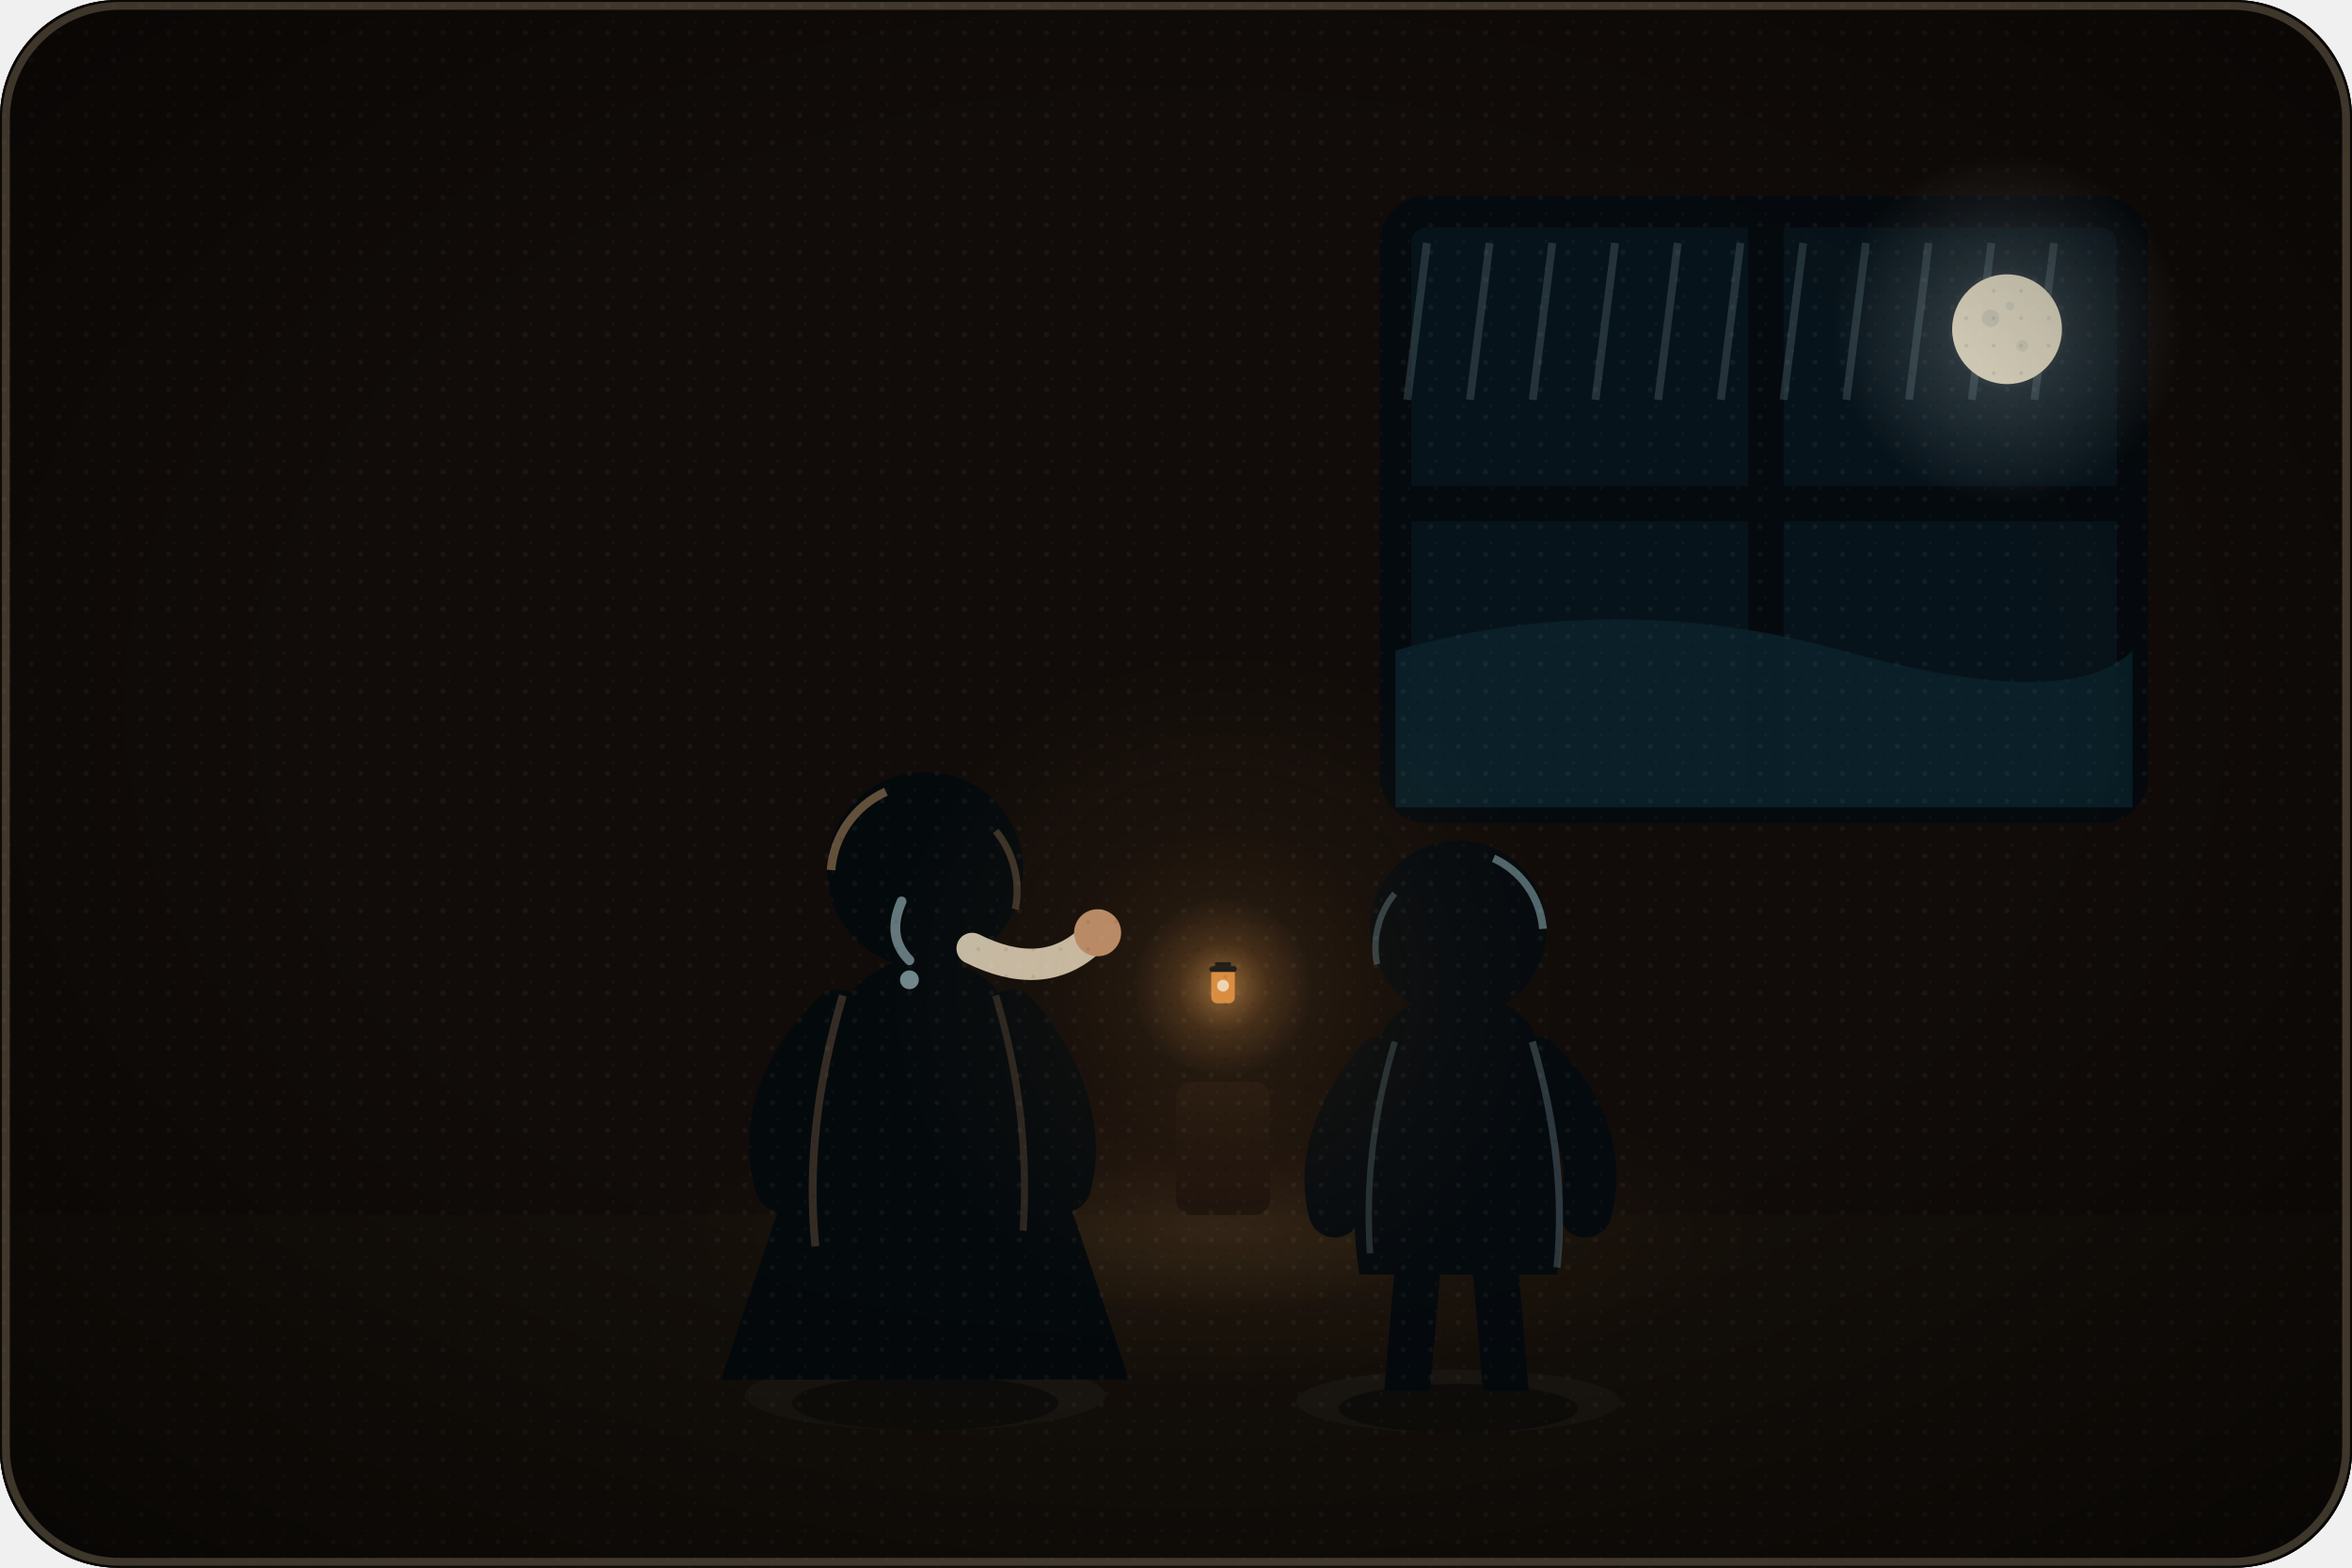
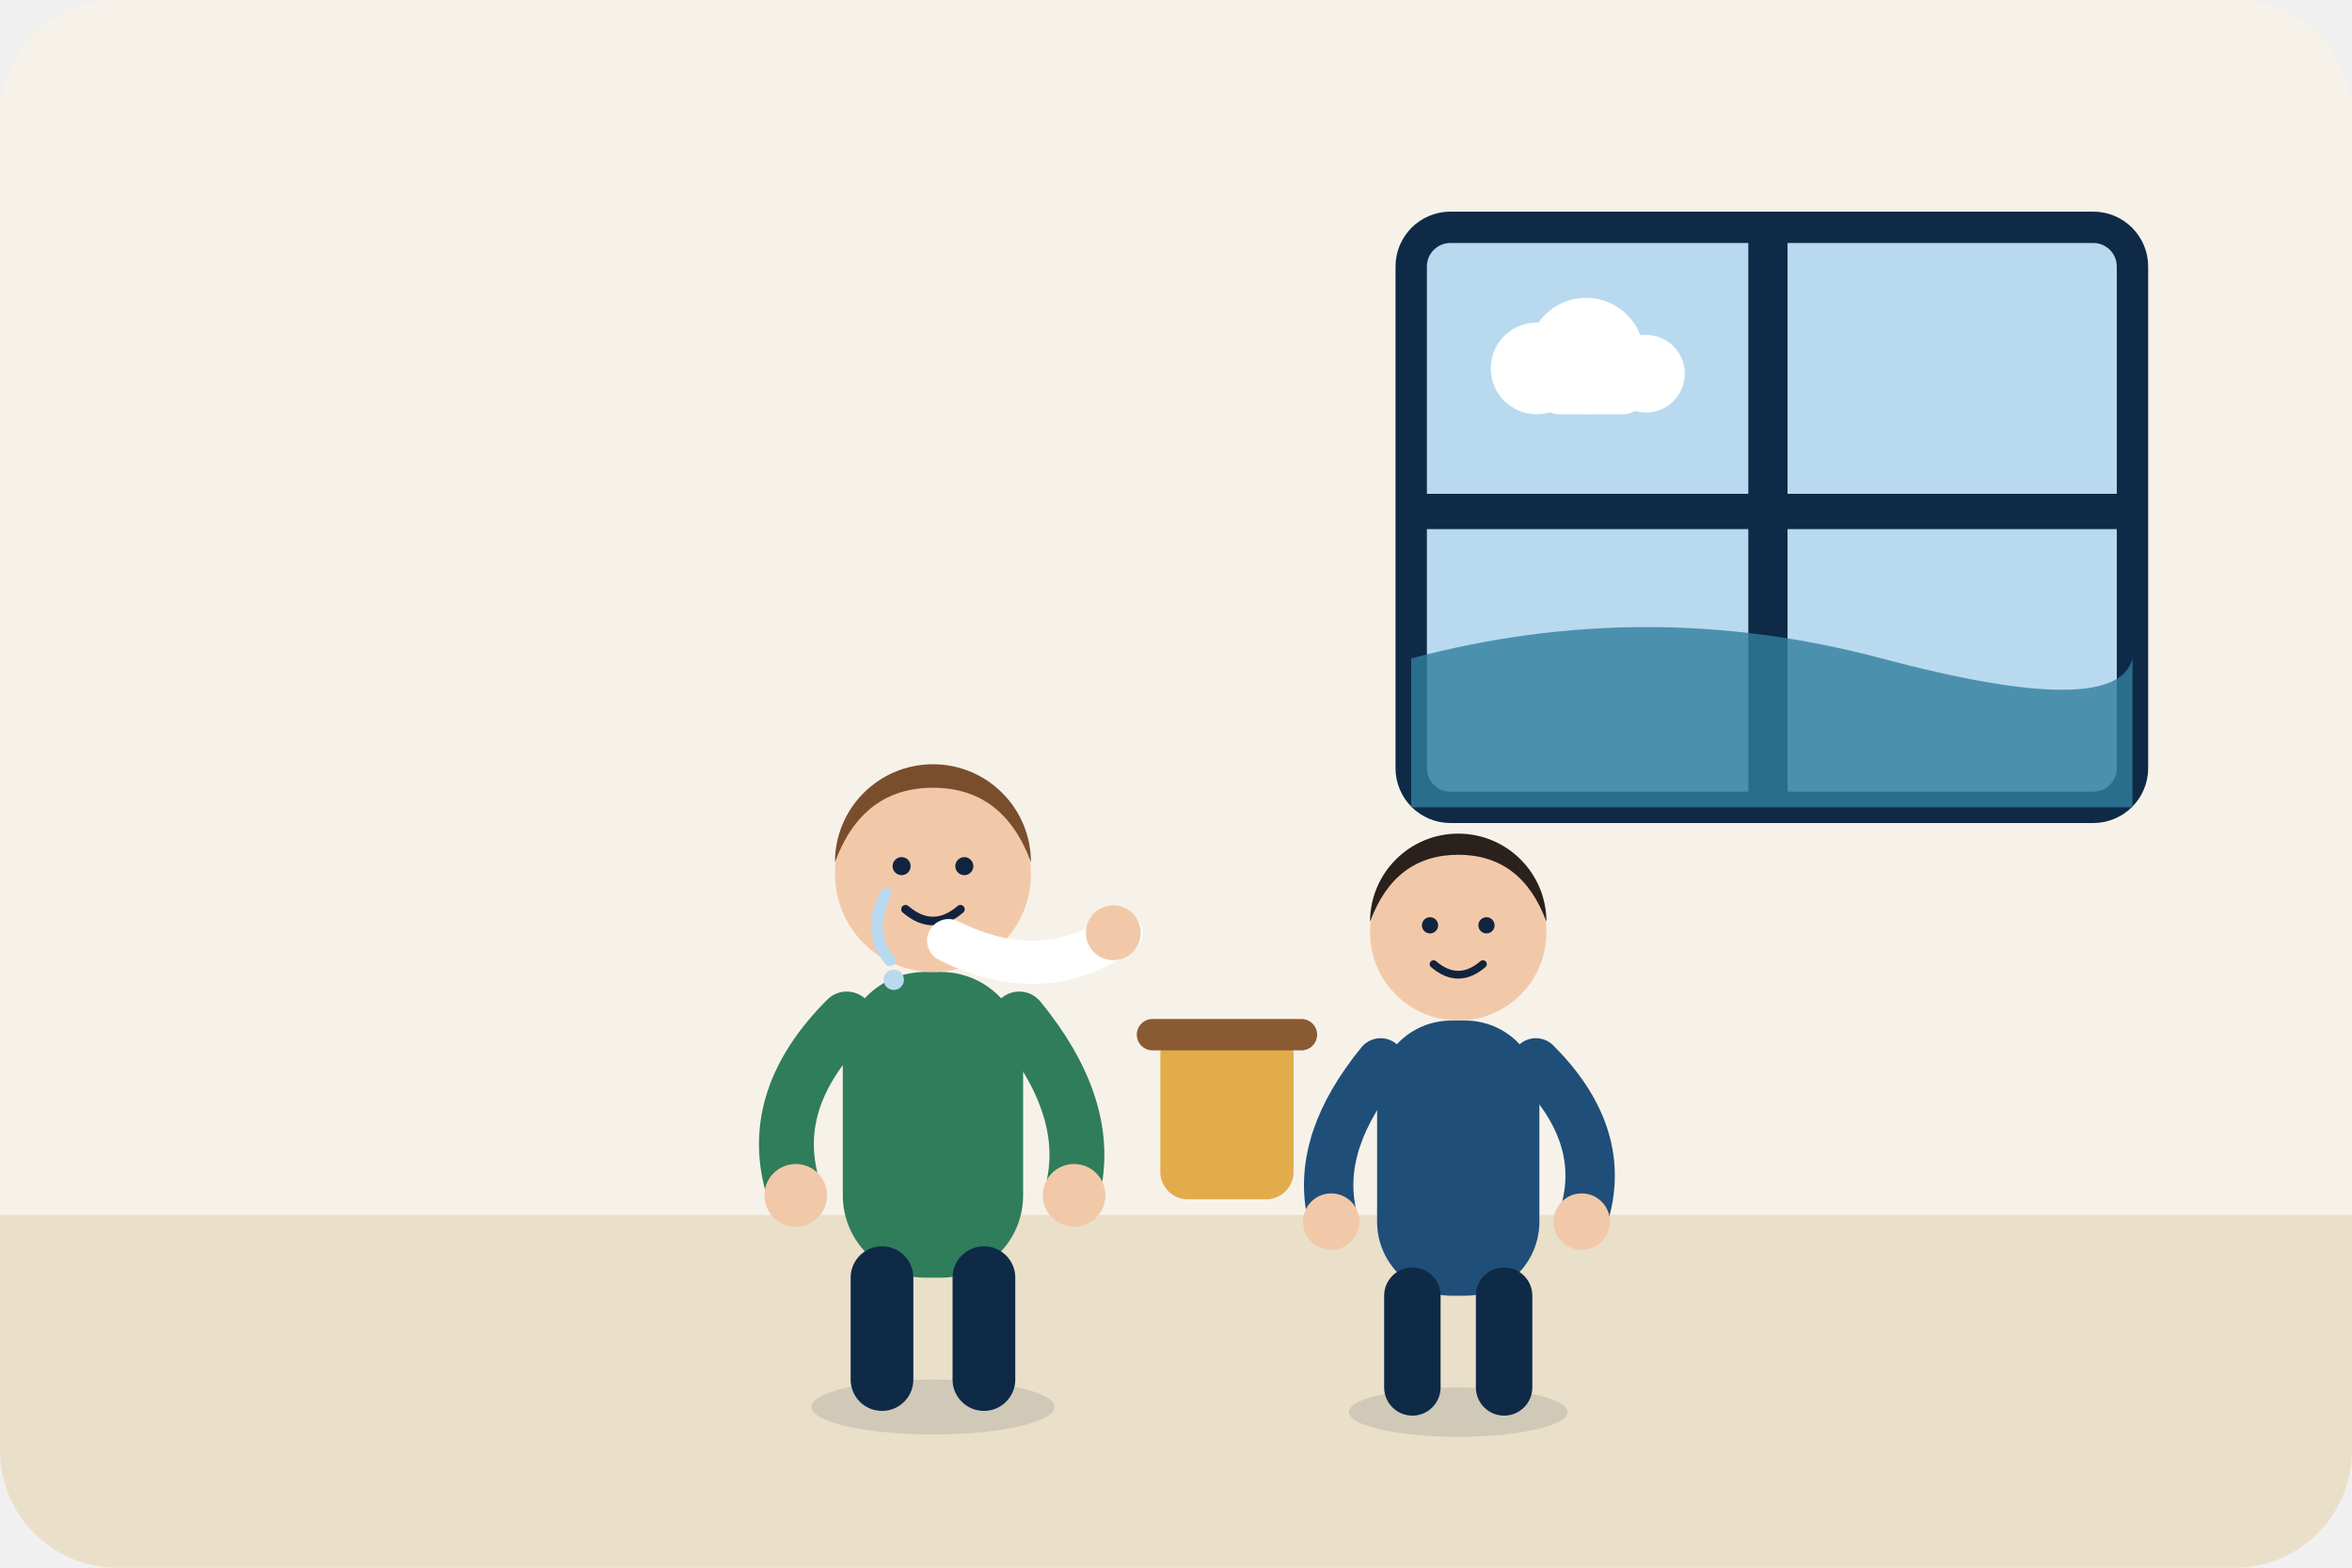
<svg xmlns="http://www.w3.org/2000/svg" viewBox="0 0 600 400" role="img" aria-labelledby="title">
  <defs>
    <linearGradient id="bg" x1="0" y1="0" x2="0" y2="1">
-       <stop offset="0" stop-color="#0b0807" />
-       <stop offset="1" stop-color="#261814" />
+       <stop offset="0" stop-color="#fdf1e4" />
+       <stop offset="1" stop-color="#f2d9c5" />
    </linearGradient>
    <linearGradient id="sea" x1="0" y1="0" x2="0" y2="1">
-       <stop offset="0" stop-color="#0c202b" />
-       <stop offset="1" stop-color="#030a0f" />
+       <stop offset="0" stop-color="#2f7f9d" />
+       <stop offset="1" stop-color="#1d5c74" />
    </linearGradient>
-     <radialGradient id="moonGlow">
-       <stop offset="0" stop-color="#f2ead8" stop-opacity=".55" />
-       <stop offset=".35" stop-color="#c9d8d9" stop-opacity=".18" />
-       <stop offset="1" stop-color="#c9d8d9" stop-opacity="0" />
-     </radialGradient>
-     <radialGradient id="warm">
-       <stop offset="0" stop-color="#e0a45a" stop-opacity=".55" />
-       <stop offset=".5" stop-color="#d98a3d" stop-opacity=".16" />
-       <stop offset="1" stop-color="#d98a3d" stop-opacity="0" />
-     </radialGradient>
-     <radialGradient id="vig" cx=".5" cy=".45" r=".76">
-       <stop offset=".48" stop-color="#000" stop-opacity="0" />
-       <stop offset="1" stop-color="#000" stop-opacity=".62" />
-     </radialGradient>
-     <pattern id="grain" width="7" height="7" patternUnits="userSpaceOnUse">
-       <circle cx="1" cy="1.4" r=".65" fill="#ffffff" opacity=".055" />
-       <circle cx="4.6" cy="4.2" r=".5" fill="#000000" opacity=".1" />
-       <circle cx="2.4" cy="5.6" r=".4" fill="#ffffff" opacity=".04" />
-     </pattern>
    <clipPath id="round">
      <rect width="600" height="400" rx="30" />
    </clipPath>
  </defs>
  <g clip-path="url(#round)">
    <rect width="600" height="400" fill="url(#bg)" />
-     <rect width="600" height="400" fill="#110c09" />
-     <rect x="356" y="54" width="188" height="152" rx="8" fill="#07131a" stroke="#050a0e" stroke-width="8" />
-     <rect x="446" y="54" width="9" height="152" fill="#050a0e" />
-     <rect x="356" y="124" width="188" height="9" fill="#050a0e" />
-     <path d="M356 166 q56 -16 114 0 t74 0 v40 H356 Z" fill="#0a2029" opacity=".9" />
-     <g stroke="#8ba6ad" stroke-width="2" opacity=".22">
-       <path d="M364 62 l-5 40" />
-       <path d="M380 62 l-5 40" />
-       <path d="M396 62 l-5 40" />
-       <path d="M412 62 l-5 40" />
-       <path d="M428 62 l-5 40" />
-       <path d="M444 62 l-5 40" />
-       <path d="M460 62 l-5 40" />
-       <path d="M476 62 l-5 40" />
-       <path d="M492 62 l-5 40" />
-       <path d="M508 62 l-5 40" />
-       <path d="M524 62 l-5 40" />
+     <rect width="600" height="400" fill="#f7f2e9" />
+     <rect x="360" y="58" width="184" height="148" rx="10" fill="#b9d9ef" stroke="#0e2a47" stroke-width="8" />
+     <rect x="446" y="58" width="10" height="148" fill="#0e2a47" />
+     <rect x="360" y="126" width="184" height="9" fill="#0e2a47" />
+     <path d="M360 168 q60 -16 120 0 t64 0 v38 H360 Z" fill="#2f7f9d" opacity=".8" />
+     <g transform="translate(392 94) scale(0.45)" fill="#ffffff">
+       <circle cx="0" cy="0" r="26" />
+       <circle cx="28" cy="-7" r="33" />
+       <circle cx="62" cy="3" r="22" />
+       <rect x="0" y="0" width="62" height="26" rx="13" />
    </g>
-     <circle cx="512" cy="84" r="44.8" fill="url(#moonGlow)" />
-     <circle cx="512" cy="84" r="14" fill="#d9d2bd" />
-     <circle cx="507.8" cy="81.2" r="2.24" fill="#a9ada5" opacity=".35" />
-     <circle cx="515.92" cy="88.2" r="1.54" fill="#a9ada5" opacity=".3" />
-     <circle cx="512.7" cy="78.12" r="1.12" fill="#a9ada5" opacity=".3" />
-     <rect x="0" y="310" width="600" height="90" fill="#140f0a" />
-     <ellipse cx="312" cy="314" rx="140" ry="42" fill="url(#warm)" opacity=".24" />
-     <g transform="translate(236 352) scale(1 1)">
-       <ellipse cx="0" cy="4" rx="46" ry="9" fill="#8ba6ad" opacity=".055" />
-       <ellipse cx="0" cy="6" rx="34" ry="7" fill="#000" opacity=".4" />
-       <path d="M-18 -100 q-18 52 -34 100 h104 q-16 -48 -34 -100 q-9 -8 -18 -8 q-9 0 -18 8 Z" fill="#04090c" />
-       <path d="M-22 -92 q-20 20 -14 42" fill="none" stroke="#04090c" stroke-width="15" stroke-linecap="round" />
-       <path d="M22 -92 q18 22 13 42" fill="none" stroke="#04090c" stroke-width="15" stroke-linecap="round" />
-       <circle cx="0" cy="-130" r="25" fill="#04090c" />
-       <path d="M-24 -130 A24 24 0 0 1 -10 -150" fill="none" stroke="#b08a62" stroke-width="2.2" opacity=".55" />
-       <path d="M18 -140 A24 24 0 0 1 23 -120" fill="none" stroke="#b08a62" stroke-width="1.8" opacity=".32" />
-       <path d="M-21 -98 q-10 34 -7 64" fill="none" stroke="#b08a62" stroke-width="2" opacity=".28" />
-       <path d="M18 -98 q9 30 7 60" fill="none" stroke="#b08a62" stroke-width="1.8" opacity=".22" />
+     <rect x="0" y="310" width="600" height="90" fill="#eadfc9" />
+     <g transform="translate(238 352) scale(1 1)">
+       <ellipse cx="0" cy="7" rx="31" ry="7" fill="#12233f" opacity=".12" />
+       <rect x="-23" y="-104" width="46" height="78" rx="21" fill="#2f7d5b" />
+       <rect x="-21" y="-34" width="16" height="42" rx="8" fill="#0e2a47" />
+       <rect x="5" y="-34" width="16" height="42" rx="8" fill="#0e2a47" />
+       <path d="M-22 -92 q-20 20 -14 42" fill="none" stroke="#2f7d5b" stroke-width="14" stroke-linecap="round" />
+       <circle cx="-35" cy="-47" r="8" fill="#f2c9a8" />
+       <path d="M22 -92 q18 22 14 42" fill="none" stroke="#2f7d5b" stroke-width="14" stroke-linecap="round" />
+       <circle cx="36" cy="-47" r="8" fill="#f2c9a8" />
+       <circle cx="0" cy="-129" r="25" fill="#f2c9a8" />
+       <path d="M-25 -132 a25 25 0 0 1 50 0 q-7 -19 -25 -19 q-18 0 -25 19" fill="#7a4d2d" />
+       <circle cx="-8" cy="-131" r="2.3" fill="#12233f" />
+       <circle cx="8" cy="-131" r="2.3" fill="#12233f" />
+       <path d="M-7 -120 q7 6 14 0" fill="none" stroke="#12233f" stroke-width="2.2" stroke-linecap="round" />
    </g>
    <g transform="translate(372 354) scale(-0.9 0.9)">
-       <ellipse cx="0" cy="4" rx="46" ry="9" fill="#8ba6ad" opacity=".055" />
-       <ellipse cx="0" cy="6" rx="34" ry="7" fill="#000" opacity=".4" />
-       <path d="M-21 -102 q-12 40 -7 70 h56 q5 -30 -7 -70 q-8 -10 -21 -10 q-13 0 -21 10 Z" fill="#050a0e" />
-       <path d="M-17 -34 l-3 35 h13 l3 -35 Z" fill="#050a0e" />
-       <path d="M5 -34 l3 35 h13 l-3 -35 Z" fill="#050a0e" />
-       <path d="M-22 -92 q-20 20 -14 42" fill="none" stroke="#050a0e" stroke-width="15" stroke-linecap="round" />
-       <path d="M22 -92 q18 22 13 42" fill="none" stroke="#050a0e" stroke-width="15" stroke-linecap="round" />
-       <circle cx="0" cy="-130" r="25" fill="#050a0e" />
-       <path d="M-24 -130 A24 24 0 0 1 -10 -150" fill="none" stroke="#8fb0b8" stroke-width="2.2" opacity=".55" />
-       <path d="M18 -140 A24 24 0 0 1 23 -120" fill="none" stroke="#8fb0b8" stroke-width="1.8" opacity=".32" />
-       <path d="M-21 -98 q-10 34 -7 64" fill="none" stroke="#8fb0b8" stroke-width="2" opacity=".28" />
-       <path d="M18 -98 q9 30 7 60" fill="none" stroke="#8fb0b8" stroke-width="1.8" opacity=".22" />
+       <ellipse cx="0" cy="7" rx="31" ry="7" fill="#12233f" opacity=".12" />
+       <rect x="-23" y="-104" width="46" height="78" rx="21" fill="#1f4e79" />
+       <rect x="-21" y="-34" width="16" height="42" rx="8" fill="#0e2a47" />
+       <rect x="5" y="-34" width="16" height="42" rx="8" fill="#0e2a47" />
+       <path d="M-22 -92 q-20 20 -14 42" fill="none" stroke="#1f4e79" stroke-width="14" stroke-linecap="round" />
+       <circle cx="-35" cy="-47" r="8" fill="#f2c9a8" />
+       <path d="M22 -92 q18 22 14 42" fill="none" stroke="#1f4e79" stroke-width="14" stroke-linecap="round" />
+       <circle cx="36" cy="-47" r="8" fill="#f2c9a8" />
+       <circle cx="0" cy="-129" r="25" fill="#f2c9a8" />
+       <path d="M-25 -132 a25 25 0 0 1 50 0 q-7 -19 -25 -19 q-18 0 -25 19" fill="#2b211c" />
+       <circle cx="-8" cy="-131" r="2.3" fill="#12233f" />
+       <circle cx="8" cy="-131" r="2.3" fill="#12233f" />
+       <path d="M-7 -120 q7 6 14 0" fill="none" stroke="#12233f" stroke-width="2.2" stroke-linecap="round" />
    </g>
-     <path d="M248 242 q18 9 30 -2" fill="none" stroke="#d9cdb5" stroke-width="8" stroke-linecap="round" opacity=".9" />
-     <circle cx="280" cy="238" r="6" fill="#b78a68" />
-     <path d="M230 230 q-4 9 2 15" fill="none" stroke="#8ba6ad" stroke-width="2.5" stroke-linecap="round" opacity=".7" />
-     <circle cx="232" cy="250" r="2.4" fill="#8ba6ad" opacity=".8" />
-     <rect x="300" y="276" width="24" height="34" rx="4" fill="#1b120c" />
-     <g transform="translate(312 252) scale(0.5)">
-       <circle r="46" fill="url(#warm)" />
-       <path d="M-4 -12 h8" stroke="#050b10" stroke-width="2" />
-       <rect x="-6" y="-10" width="12" height="18" rx="3" fill="#d98a3d" />
-       <rect x="-7" y="-11" width="14" height="3" rx="1.5" fill="#050b10" />
-       <circle cx="0" cy="-1" r="3" fill="#f2ead8" opacity=".85" />
-     </g>
-     <circle cx="312" cy="252" r="86" fill="url(#warm)" opacity=".26" />
-     <rect width="600" height="400" fill="url(#grain)" opacity=".8" />
-     <rect width="600" height="400" fill="url(#vig)" />
-     <rect x="1.5" y="1.5" width="597" height="397" rx="29" fill="none" stroke="#c4b08a" stroke-opacity=".28" stroke-width="2" />
+     <path d="M242 240 q24 12 44 -2" fill="none" stroke="#ffffff" stroke-width="11" stroke-linecap="round" />
+     <circle cx="284" cy="238" r="7" fill="#f2c9a8" />
+     <path d="M226 228 q-5 10 1 17" fill="none" stroke="#b9d9ef" stroke-width="3" stroke-linecap="round" />
+     <circle cx="228" cy="250" r="2.6" fill="#b9d9ef" />
+     <rect x="296" y="262" width="34" height="44" rx="7" fill="#e0a43a" opacity=".9" />
+     <rect x="290" y="260" width="46" height="8" rx="4" fill="#8a5a33" />
  </g>
</svg>
